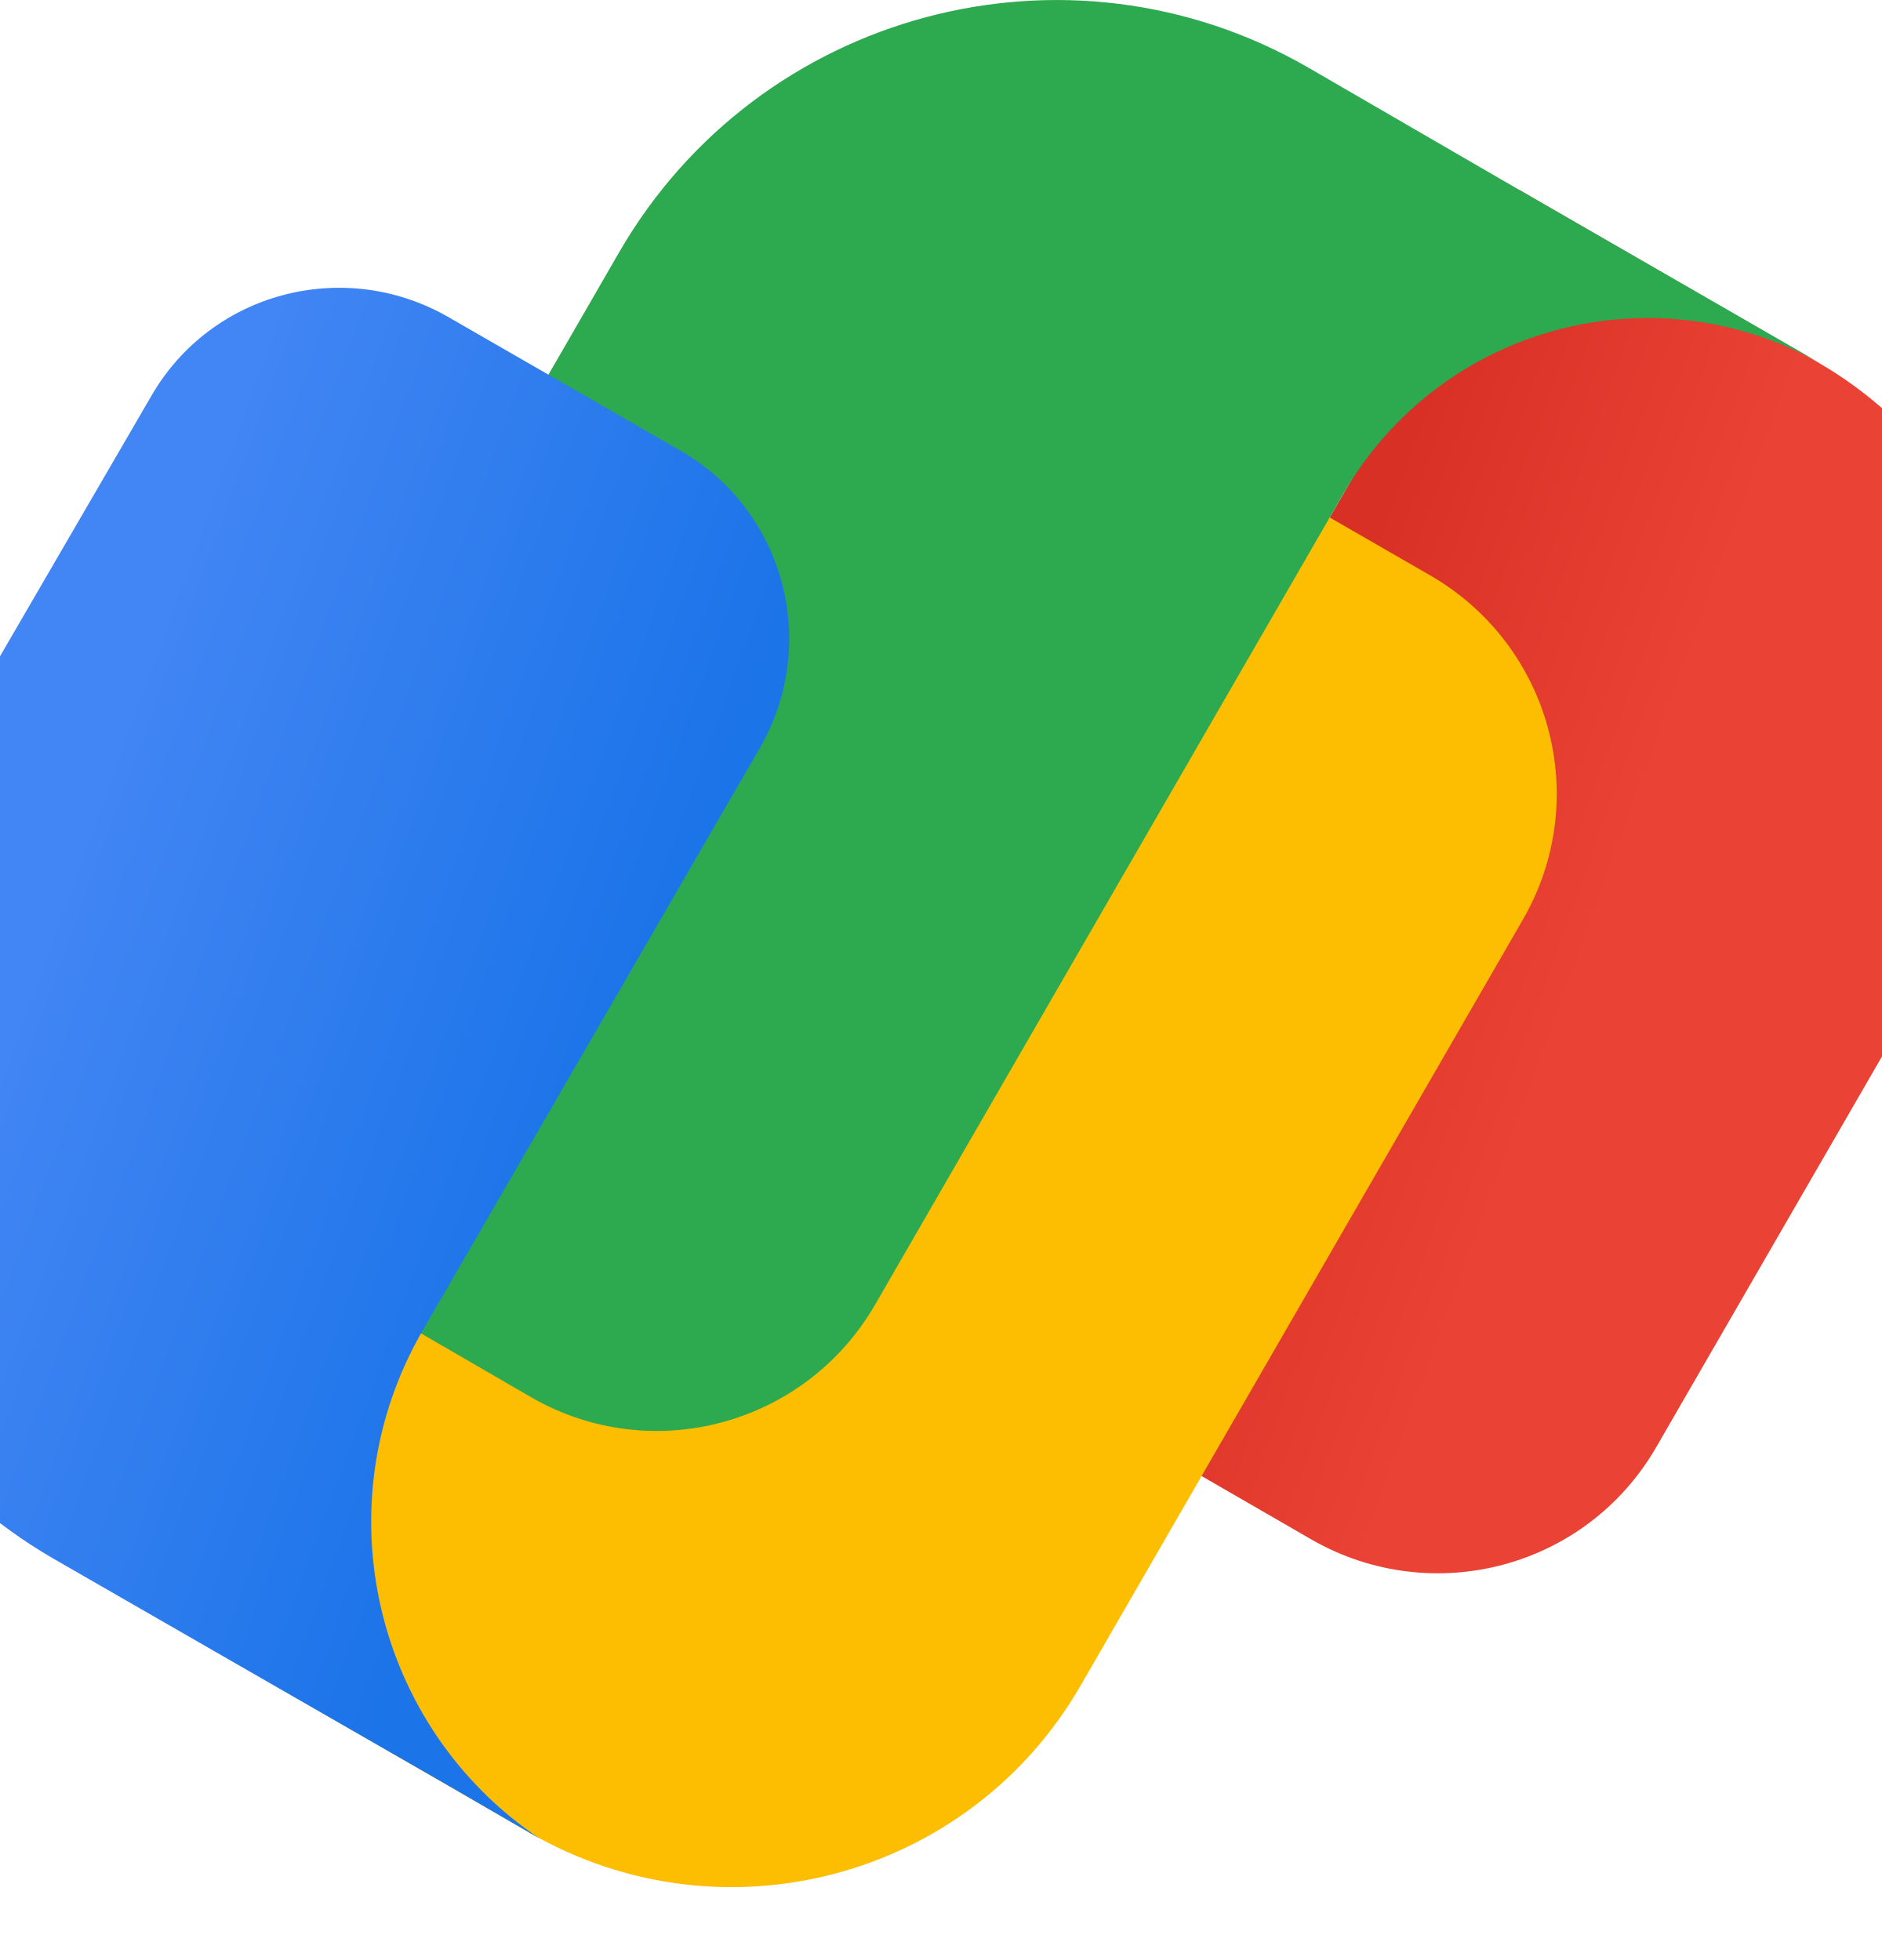
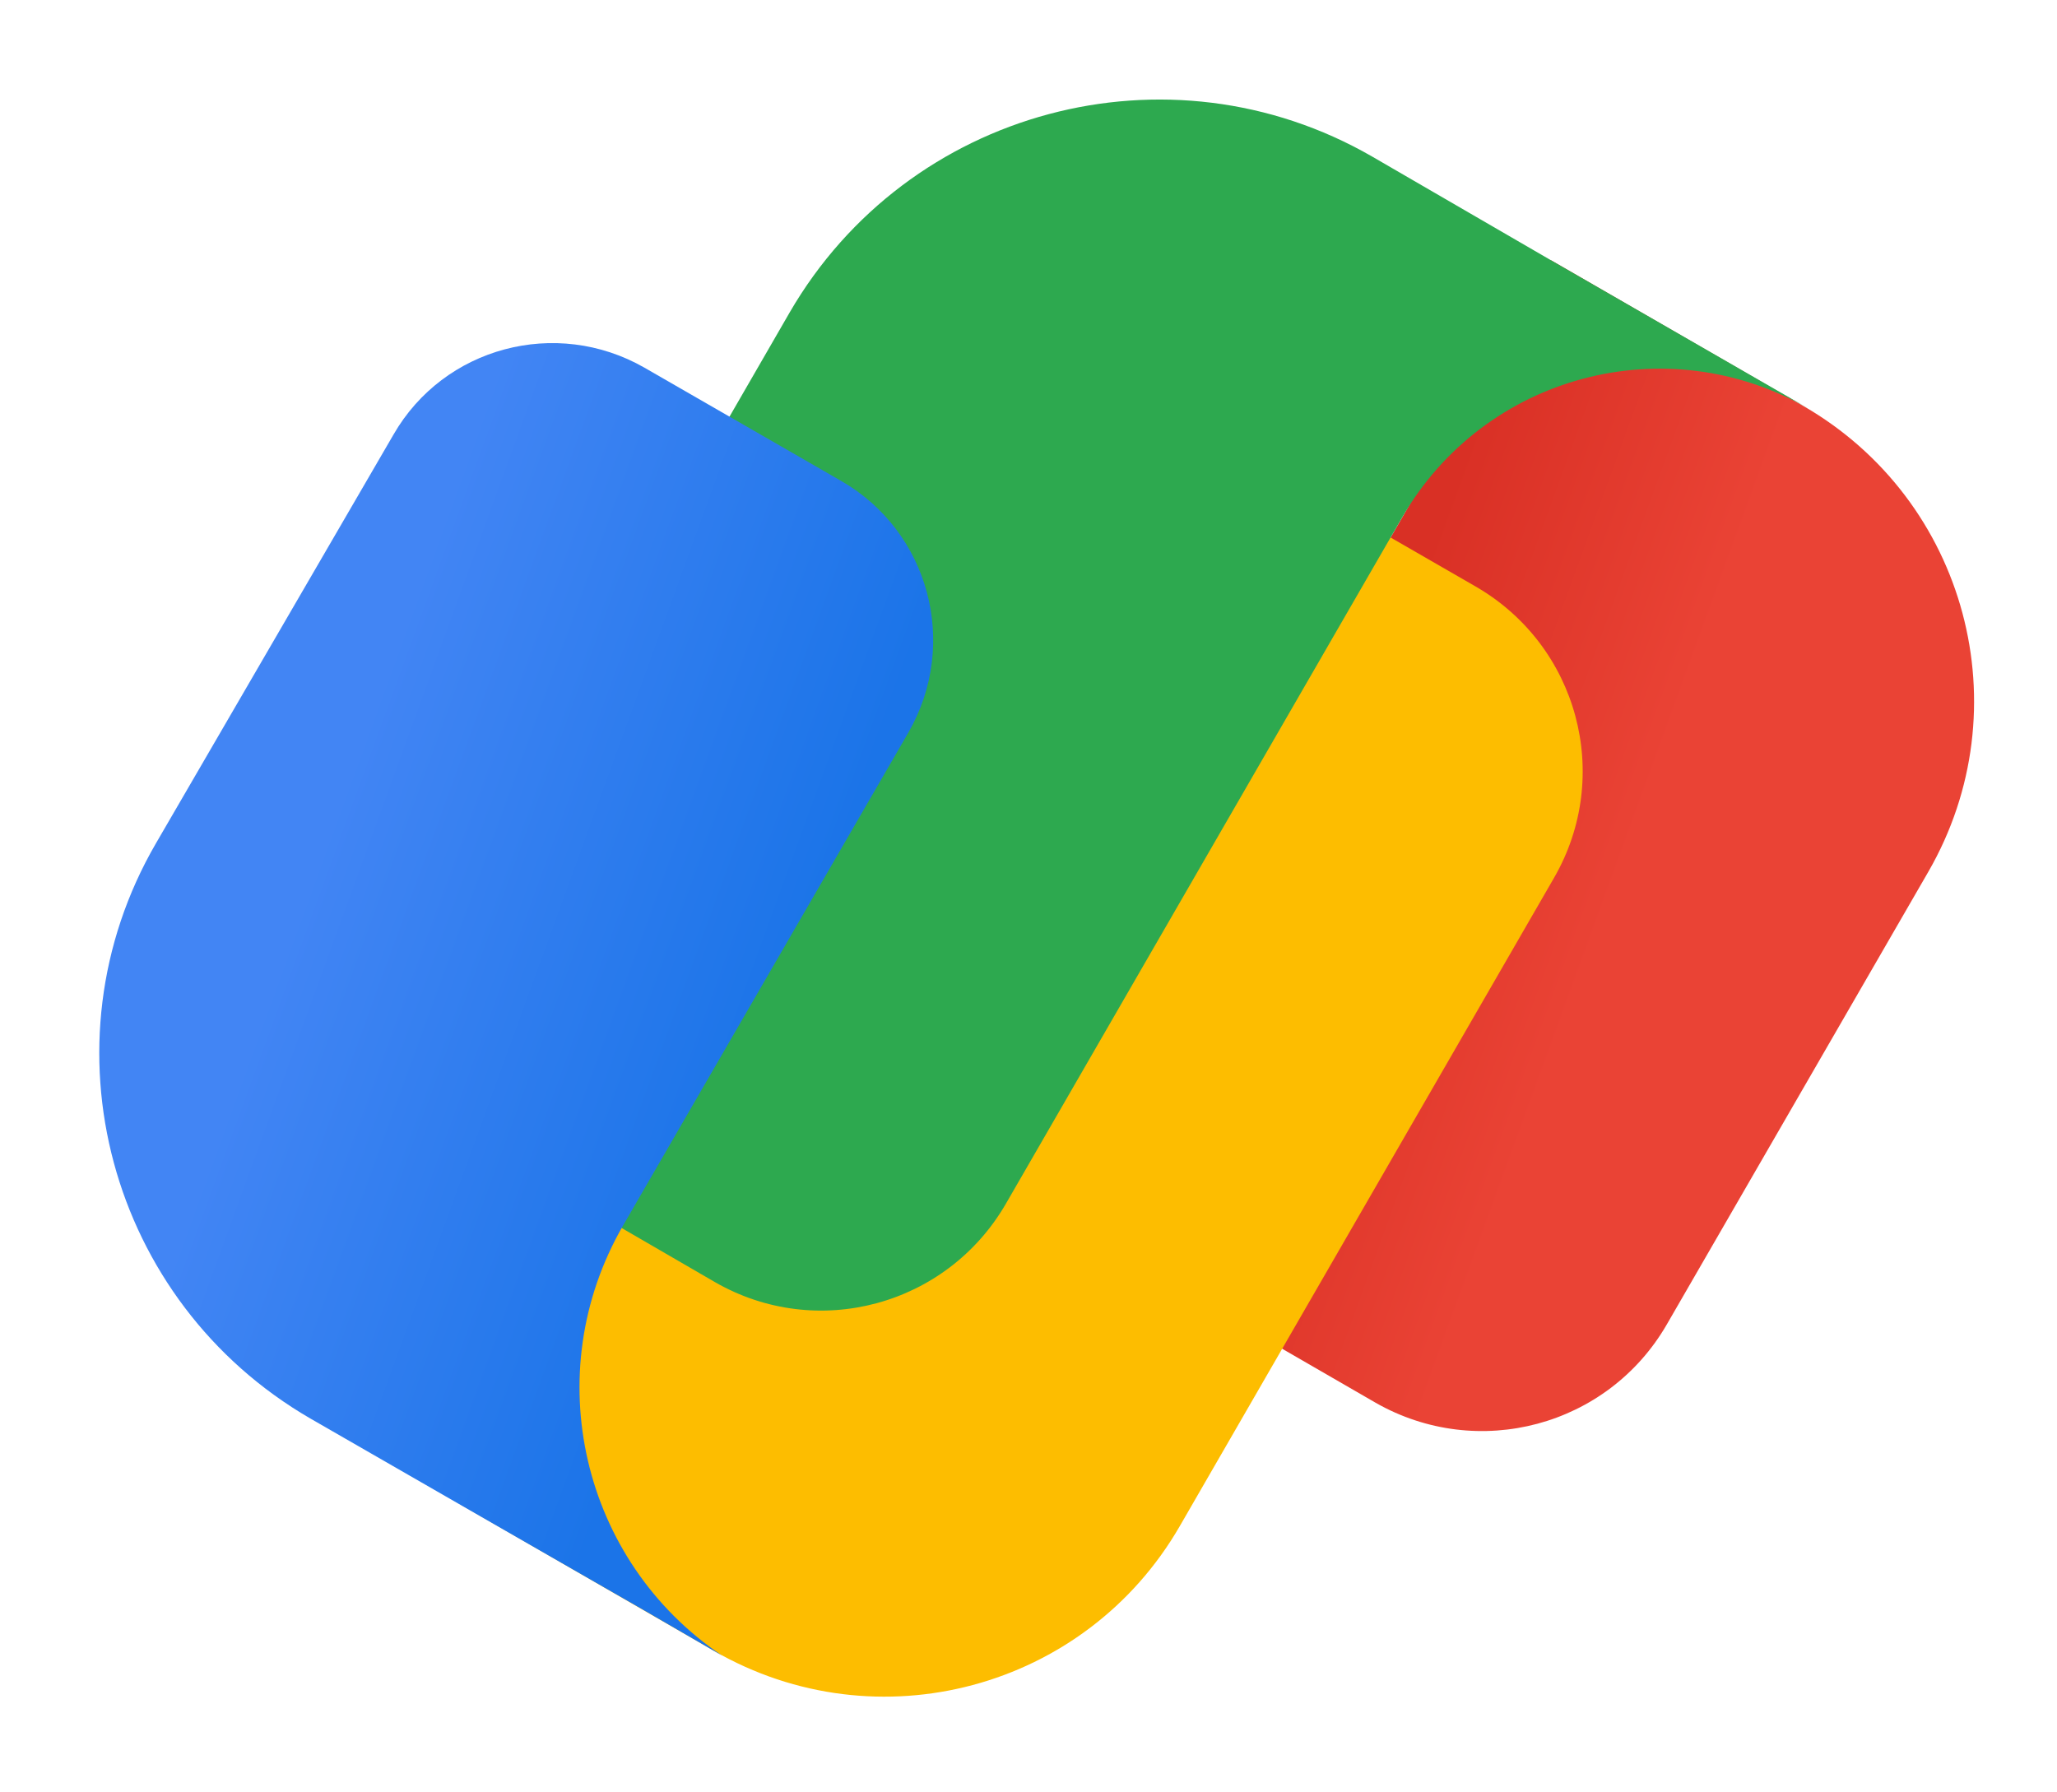
- <svg xmlns="http://www.w3.org/2000/svg" viewBox="25 0 240 250">
+ <svg xmlns="http://www.w3.org/2000/svg" viewBox="-15 -15 310 270">
  <defs>
    <linearGradient id="Google_Red_1_" gradientUnits="userSpaceOnUse" x1="166.322" y1="132.126" x2="270.058" y2="94.37" gradientTransform="matrix(1 0 0 -1 0 228.339)">
-       <stop offset="0.2" style="stop-color:#D93025" />
-       <stop offset="0.6" style="stop-color:#EA4335" />
+       <stop offset="0.2" stop-color="#D93025" />
+       <stop offset="0.6" stop-color="#EA4335" />
    </linearGradient>
    <linearGradient id="Google_Blue_1_" gradientUnits="userSpaceOnUse" x1="8.836" y1="119.909" x2="124.399" y2="77.847" gradientTransform="matrix(1 0 0 -1 0 228.339)">
-       <stop offset="0.2" style="stop-color:#4285F4" />
-       <stop offset="0.8" style="stop-color:#1B74E8" />
+       <stop offset="0.2" stop-color="#4285F4" />
+       <stop offset="0.8" stop-color="#1B74E8" />
    </linearGradient>
  </defs>
  <g id="Product_icon">
-     <linearGradient id="Google_Red_1_" gradientUnits="userSpaceOnUse" x1="166.322" y1="132.126" x2="270.058" y2="94.37" gradientTransform="matrix(1 0 0 -1 0 228.339)">
-       <stop offset="0.2" style="stop-color:#D93025" />
-       <stop offset="0.6" style="stop-color:#EA4335" />
-     </linearGradient>
-     <path id="Google_Red" fill="url(#Google_Red_1_)" d="M148.8,145.3l69.9-121.1l38.1,22c24.6,14.2,33,45.6,18.8,70.2l-39.4,68.2    c-8.9,15.4-28.5,20.6-43.9,11.8l-35.3-20.4C146.3,169.7,142.6,156,148.8,145.3z" />
-     <path id="Google_Yellow" fill="#FDBD00" d="M141.4,61.2L54.5,211.8l38.1,22c24.6,14.2,56,5.8,70.2-18.8l56.4-97.7    c8.9-15.4,3.6-35-11.8-43.9L172,53C161.3,46.8,147.6,50.5,141.4,61.2z" />
-     <path id="Google_Green" fill="#2DA94F" d="M218.7,24.2L191.8,8.6c-30.7-17.7-70-7.2-87.8,23.5l-50,86.6    c-8.9,15.4-3.6,35,11.8,43.9l26.9,15.6c15.4,8.9,35,3.6,43.9-11.8L196.3,63l0,0c12.4-21.5,39.8-28.8,61.3-16.4" />
-     <linearGradient id="Google_Blue_1_" gradientUnits="userSpaceOnUse" x1="8.836" y1="119.909" x2="124.399" y2="77.847" gradientTransform="matrix(1 0 0 -1 0 228.339)">
-       <stop offset="0.2" style="stop-color:#4285F4" />
-       <stop offset="0.8" style="stop-color:#1B74E8" />
-     </linearGradient>
-     <path id="Google_Blue" fill="url(#Google_Blue_1_)" d="M111.8,57.5L82.1,40.4c-13.3-7.6-30.2-3.1-37.8,10.1L8.5,112.1    c-17.6,30.3-7.1,69.1,23.3,86.7l22.6,13l27.5,15.8l11.9,6.9C72.7,220.3,66,192,78.9,169.7l9.2-15.9l33.8-58.4    C129.6,82,125,65.1,111.8,57.5z" />
+     <path id="Google_Red" fill="url(#Google_Red_1_)" d="M148.8,145.3l69.9-121.1l38.1,22c24.6,14.2,33,45.6,18.8,70.2l-39.4,68.2 c-8.9,15.4-28.5,20.6-43.9,11.8l-35.3-20.4C146.3,169.7,142.6,156,148.8,145.3z" />
+     <path id="Google_Yellow" fill="#FDBD00" d="M141.4,61.2L54.5,211.8l38.1,22c24.6,14.2,56,5.8,70.2-18.8l56.4-97.7 c8.9-15.4,3.6-35-11.8-43.9L172,53C161.3,46.8,147.6,50.5,141.4,61.2z" />
+     <path id="Google_Green" fill="#2DA94F" d="M218.7,24.2L191.8,8.6c-30.7-17.7-70-7.2-87.8,23.5l-50,86.6 c-8.9,15.4-3.6,35,11.8,43.9l26.9,15.6c15.4,8.9,35,3.6,43.9-11.8L196.3,63l0,0c12.4-21.5,39.8-28.8,61.3-16.4" />
+     <path id="Google_Blue" fill="url(#Google_Blue_1_)" d="M111.8,57.5L82.1,40.4c-13.3-7.6-30.2-3.1-37.8,10.1L8.5,112.1 c-17.6,30.3-7.1,69.1,23.3,86.7l22.6,13l27.5,15.8l11.9,6.9C72.7,220.3,66,192,78.9,169.7l9.2-15.9l33.8-58.4 C129.6,82,125,65.1,111.8,57.5z" />
  </g>
</svg>
